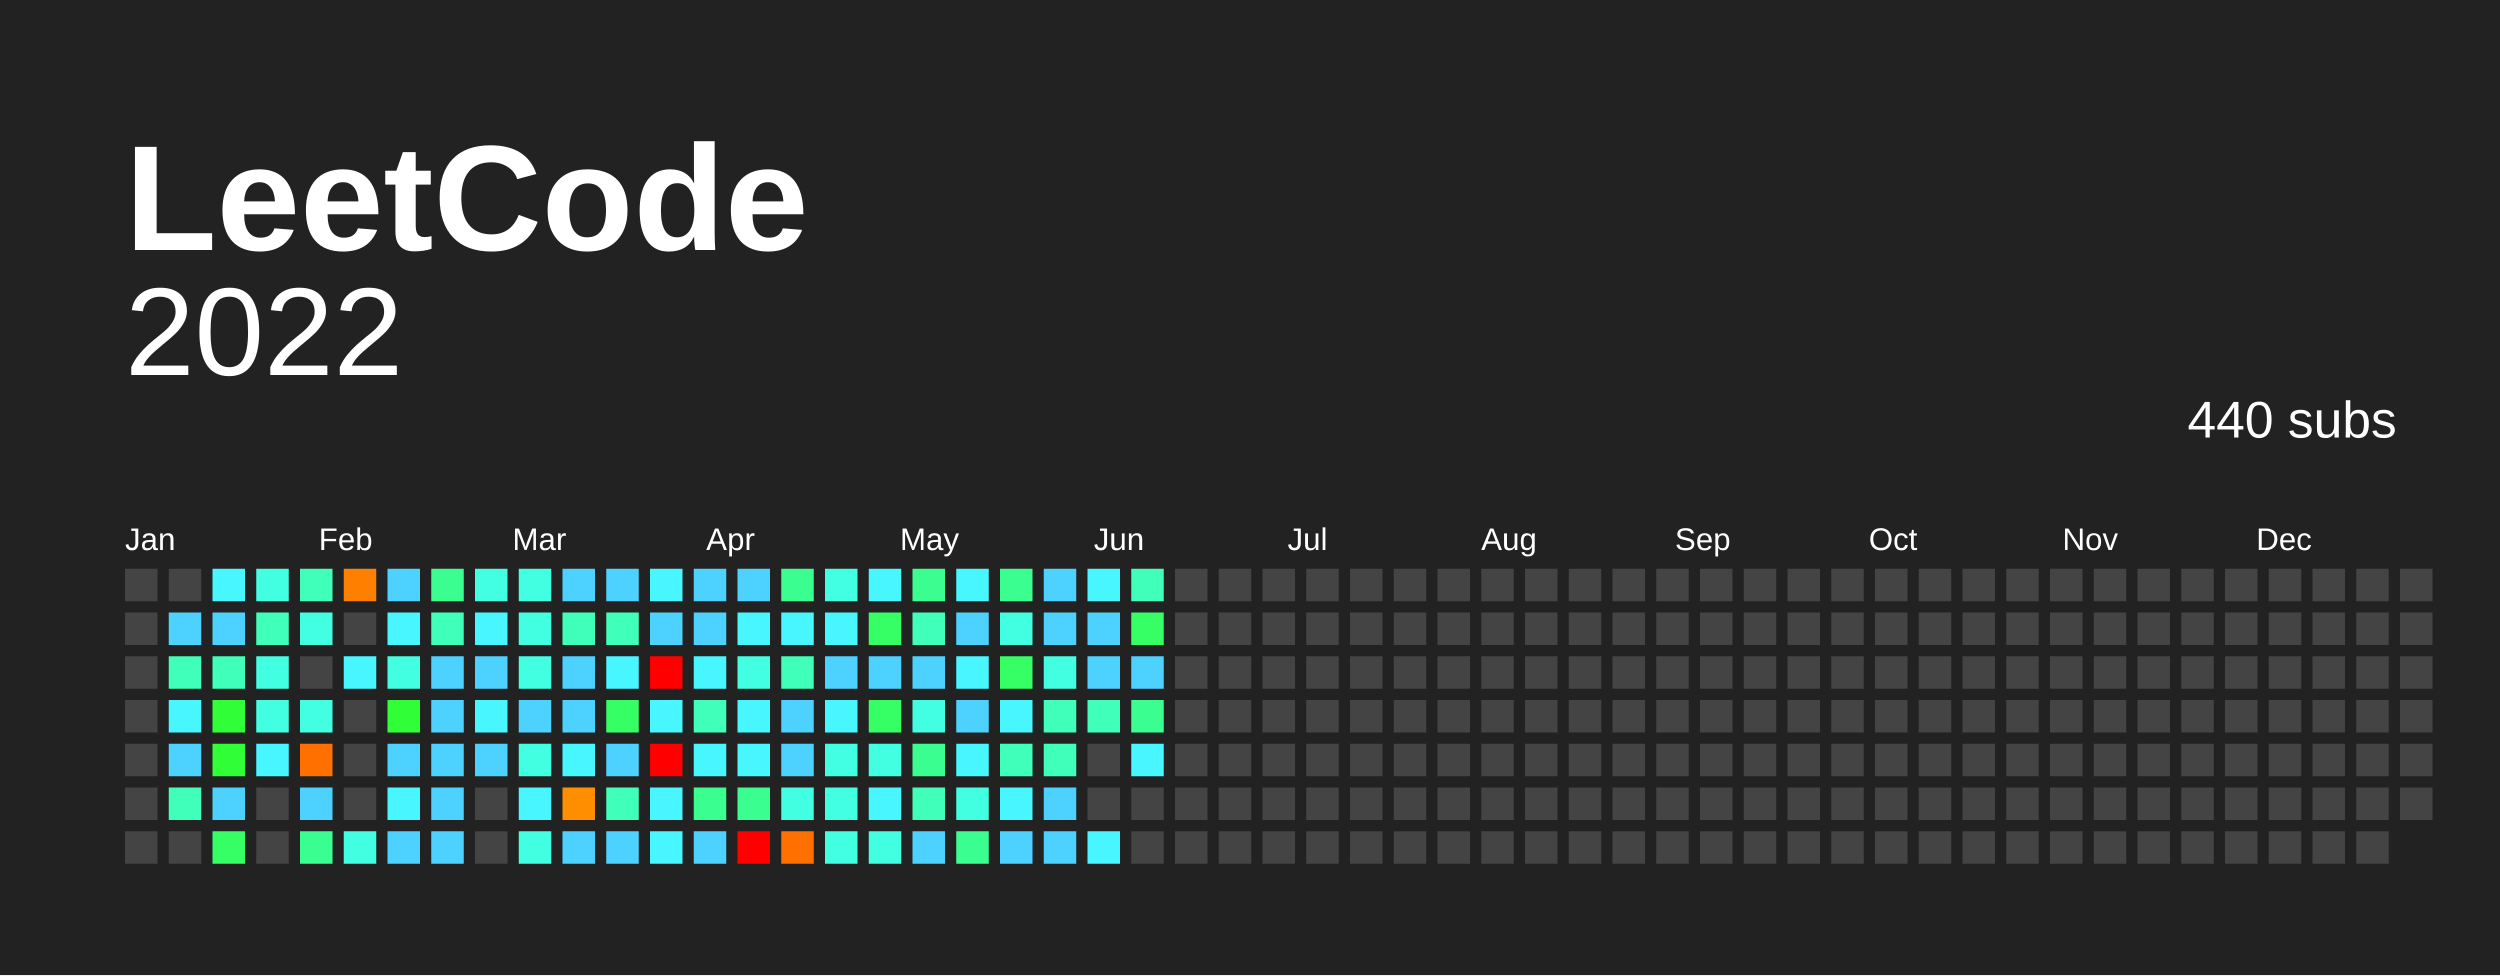
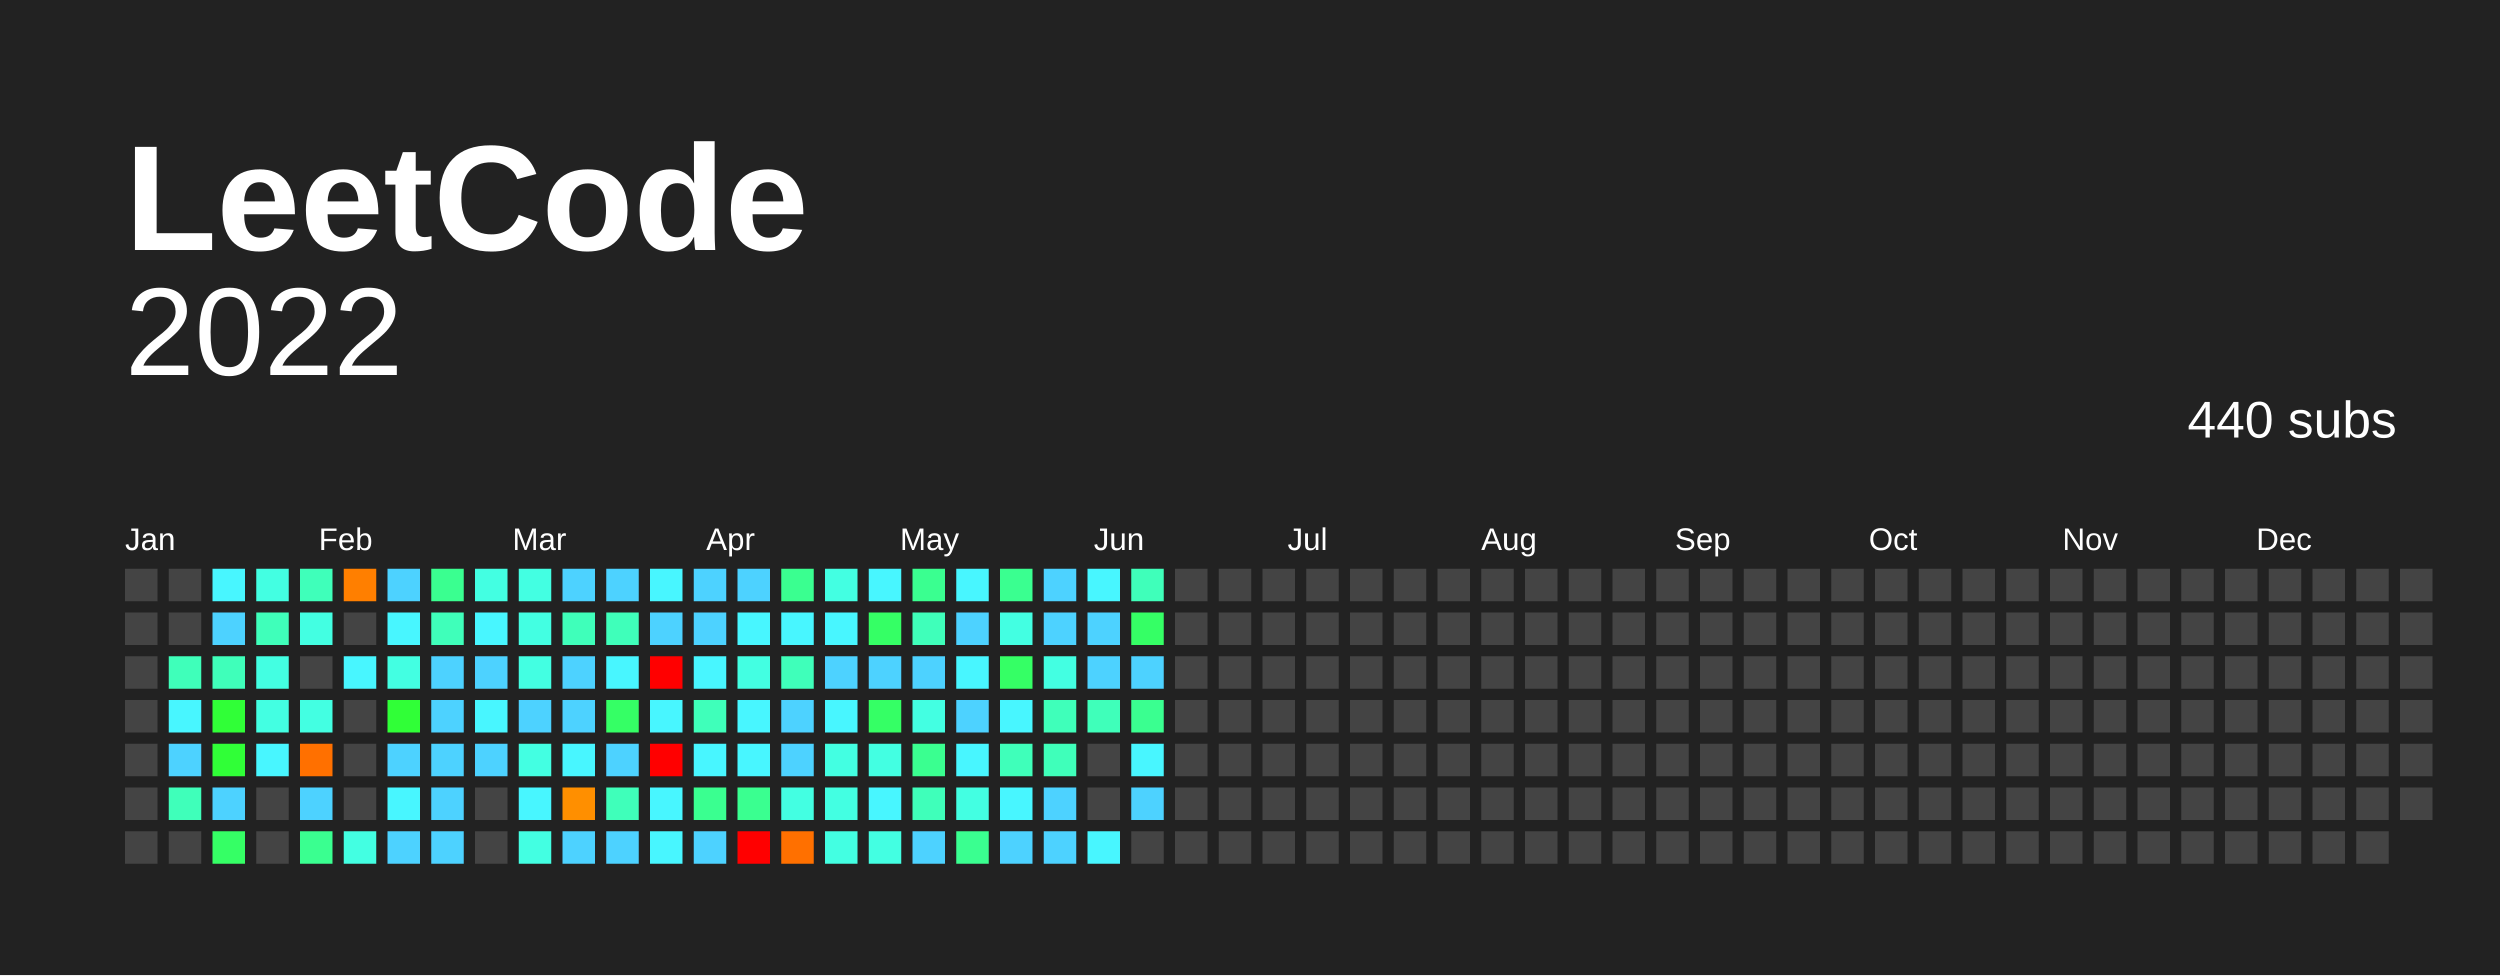
<svg xmlns="http://www.w3.org/2000/svg" baseProfile="full" height="78mm" version="1.1" viewBox="0,0,200,78" width="200mm">
  <defs />
  <rect fill="#222222" height="78" width="200" x="0" y="0" />
  <text fill="#FFFFFF" style="font-size:12px; font-family:Arial; font-weight:bold;" x="10" y="20"> LeetCode</text>
  <text alignment-baseline="hanging" fill="#FFFFFF" style="font-size:10.0px; font-family:Arial;" x="10" y="30">2022</text>
  <text alignment-baseline="hanging" fill="#FFFFFF" style="font-size:4.125px; font-family:Arial;" x="175" y="35">440 subs</text>
  <text fill="#FFFFFF" style="font-size:2.5px; font-family:Arial" x="10.0" y="44">Jan</text>
  <text fill="#FFFFFF" style="font-size:2.5px; font-family:Arial" x="25.5" y="44">Feb</text>
  <text fill="#FFFFFF" style="font-size:2.5px; font-family:Arial" x="41.0" y="44">Mar</text>
  <text fill="#FFFFFF" style="font-size:2.5px; font-family:Arial" x="56.5" y="44">Apr</text>
  <text fill="#FFFFFF" style="font-size:2.5px; font-family:Arial" x="72.0" y="44">May</text>
  <text fill="#FFFFFF" style="font-size:2.5px; font-family:Arial" x="87.5" y="44">Jun</text>
  <text fill="#FFFFFF" style="font-size:2.5px; font-family:Arial" x="103.0" y="44">Jul</text>
  <text fill="#FFFFFF" style="font-size:2.5px; font-family:Arial" x="118.5" y="44">Aug</text>
  <text fill="#FFFFFF" style="font-size:2.5px; font-family:Arial" x="134.0" y="44">Sep</text>
  <text fill="#FFFFFF" style="font-size:2.5px; font-family:Arial" x="149.5" y="44">Oct</text>
  <text fill="#FFFFFF" style="font-size:2.5px; font-family:Arial" x="165.0" y="44">Nov</text>
  <text fill="#FFFFFF" style="font-size:2.5px; font-family:Arial" x="180.5" y="44">Dec</text>
  <rect fill="#444444" height="2.6" width="2.6" x="10.0" y="45.5" />
  <rect fill="#444444" height="2.6" width="2.6" x="10.0" y="49.0" />
  <rect fill="#444444" height="2.6" width="2.6" x="10.0" y="52.5" />
  <rect fill="#444444" height="2.6" width="2.6" x="10.0" y="56.0" />
  <rect fill="#444444" height="2.6" width="2.6" x="10.0" y="59.5" />
  <rect fill="#444444" height="2.6" width="2.6" x="10.0" y="63.0" />
  <rect fill="#444444" height="2.6" width="2.6" x="10.0" y="66.5" />
  <rect fill="#444444" height="2.6" width="2.6" x="13.5" y="45.5" />
-   <rect fill="#4dd2ff" height="2.6" width="2.6" x="13.5" y="49.0" />
+   <rect fill="#444444" height="2.6" width="2.6" x="13.5" y="49.0" />
  <rect fill="#3fffba" height="2.6" width="2.6" x="13.5" y="52.5" />
  <rect fill="#48f6ff" height="2.6" width="2.6" x="13.5" y="56.0" />
  <rect fill="#4dd2ff" height="2.6" width="2.6" x="13.5" y="59.5" />
  <rect fill="#3fffba" height="2.6" width="2.6" x="13.5" y="63.0" />
  <rect fill="#444444" height="2.6" width="2.6" x="13.5" y="66.5" />
  <rect fill="#48f6ff" height="2.6" width="2.6" x="17.0" y="45.5" />
  <rect fill="#4dd2ff" height="2.6" width="2.6" x="17.0" y="49.0" />
  <rect fill="#3fffba" height="2.6" width="2.6" x="17.0" y="52.5" />
  <rect fill="#30ff37" height="2.6" width="2.6" x="17.0" y="56.0" />
  <rect fill="#30ff37" height="2.6" width="2.6" x="17.0" y="59.5" />
  <rect fill="#4dd2ff" height="2.6" width="2.6" x="17.0" y="63.0" />
  <rect fill="#35ff65" height="2.6" width="2.6" x="17.0" y="66.5" />
  <rect fill="#43ffe2" height="2.6" width="2.6" x="20.5" y="45.5" />
  <rect fill="#3fffba" height="2.6" width="2.6" x="20.5" y="49.0" />
  <rect fill="#43ffe2" height="2.6" width="2.6" x="20.5" y="52.5" />
  <rect fill="#43ffe2" height="2.6" width="2.6" x="20.5" y="56.0" />
  <rect fill="#48f6ff" height="2.6" width="2.6" x="20.5" y="59.5" />
  <rect fill="#444444" height="2.6" width="2.6" x="20.5" y="63.0" />
  <rect fill="#444444" height="2.6" width="2.6" x="20.5" y="66.5" />
  <rect fill="#3fffba" height="2.6" width="2.6" x="24.0" y="45.5" />
  <rect fill="#43ffe2" height="2.6" width="2.6" x="24.0" y="49.0" />
  <rect fill="#444444" height="2.6" width="2.6" x="24.0" y="52.5" />
  <rect fill="#43ffe2" height="2.6" width="2.6" x="24.0" y="56.0" />
  <rect fill="#ff7000" height="2.6" width="2.6" x="24.0" y="59.5" />
  <rect fill="#4dd2ff" height="2.6" width="2.6" x="24.0" y="63.0" />
  <rect fill="#3aff90" height="2.6" width="2.6" x="24.0" y="66.5" />
  <rect fill="#ff7f00" height="2.6" width="2.6" x="27.5" y="45.5" />
  <rect fill="#444444" height="2.6" width="2.6" x="27.5" y="49.0" />
  <rect fill="#48f6ff" height="2.6" width="2.6" x="27.5" y="52.5" />
  <rect fill="#444444" height="2.6" width="2.6" x="27.5" y="56.0" />
  <rect fill="#444444" height="2.6" width="2.6" x="27.5" y="59.5" />
  <rect fill="#444444" height="2.6" width="2.6" x="27.5" y="63.0" />
  <rect fill="#43ffe2" height="2.6" width="2.6" x="27.5" y="66.5" />
  <rect fill="#4dd2ff" height="2.6" width="2.6" x="31.0" y="45.5" />
  <rect fill="#48f6ff" height="2.6" width="2.6" x="31.0" y="49.0" />
  <rect fill="#43ffe2" height="2.6" width="2.6" x="31.0" y="52.5" />
  <rect fill="#30ff37" height="2.6" width="2.6" x="31.0" y="56.0" />
  <rect fill="#4dd2ff" height="2.6" width="2.6" x="31.0" y="59.5" />
  <rect fill="#48f6ff" height="2.6" width="2.6" x="31.0" y="63.0" />
  <rect fill="#4dd2ff" height="2.6" width="2.6" x="31.0" y="66.5" />
  <rect fill="#3aff90" height="2.6" width="2.6" x="34.5" y="45.5" />
  <rect fill="#3fffba" height="2.6" width="2.6" x="34.5" y="49.0" />
  <rect fill="#4dd2ff" height="2.6" width="2.6" x="34.5" y="52.5" />
  <rect fill="#4dd2ff" height="2.6" width="2.6" x="34.5" y="56.0" />
  <rect fill="#4dd2ff" height="2.6" width="2.6" x="34.5" y="59.5" />
  <rect fill="#4dd2ff" height="2.6" width="2.6" x="34.5" y="63.0" />
  <rect fill="#4dd2ff" height="2.6" width="2.6" x="34.5" y="66.5" />
  <rect fill="#43ffe2" height="2.6" width="2.6" x="38.0" y="45.5" />
  <rect fill="#48f6ff" height="2.6" width="2.6" x="38.0" y="49.0" />
  <rect fill="#4dd2ff" height="2.6" width="2.6" x="38.0" y="52.5" />
  <rect fill="#48f6ff" height="2.6" width="2.6" x="38.0" y="56.0" />
  <rect fill="#4dd2ff" height="2.6" width="2.6" x="38.0" y="59.5" />
  <rect fill="#444444" height="2.6" width="2.6" x="38.0" y="63.0" />
  <rect fill="#444444" height="2.6" width="2.6" x="38.0" y="66.5" />
  <rect fill="#43ffe2" height="2.6" width="2.6" x="41.5" y="45.5" />
  <rect fill="#43ffe2" height="2.6" width="2.6" x="41.5" y="49.0" />
  <rect fill="#43ffe2" height="2.6" width="2.6" x="41.5" y="52.5" />
  <rect fill="#4dd2ff" height="2.6" width="2.6" x="41.5" y="56.0" />
  <rect fill="#43ffe2" height="2.6" width="2.6" x="41.5" y="59.5" />
  <rect fill="#48f6ff" height="2.6" width="2.6" x="41.5" y="63.0" />
  <rect fill="#43ffe2" height="2.6" width="2.6" x="41.5" y="66.5" />
  <rect fill="#4dd2ff" height="2.6" width="2.6" x="45.0" y="45.5" />
  <rect fill="#3fffba" height="2.6" width="2.6" x="45.0" y="49.0" />
  <rect fill="#4dd2ff" height="2.6" width="2.6" x="45.0" y="52.5" />
  <rect fill="#4dd2ff" height="2.6" width="2.6" x="45.0" y="56.0" />
  <rect fill="#48f6ff" height="2.6" width="2.6" x="45.0" y="59.5" />
  <rect fill="#ff8f00" height="2.6" width="2.6" x="45.0" y="63.0" />
  <rect fill="#4dd2ff" height="2.6" width="2.6" x="45.0" y="66.5" />
  <rect fill="#4dd2ff" height="2.6" width="2.6" x="48.5" y="45.5" />
  <rect fill="#3fffba" height="2.6" width="2.6" x="48.5" y="49.0" />
  <rect fill="#48f6ff" height="2.6" width="2.6" x="48.5" y="52.5" />
  <rect fill="#35ff65" height="2.6" width="2.6" x="48.5" y="56.0" />
  <rect fill="#4dd2ff" height="2.6" width="2.6" x="48.5" y="59.5" />
  <rect fill="#3fffba" height="2.6" width="2.6" x="48.5" y="63.0" />
  <rect fill="#4dd2ff" height="2.6" width="2.6" x="48.5" y="66.5" />
  <rect fill="#48f6ff" height="2.6" width="2.6" x="52.0" y="45.5" />
  <rect fill="#4dd2ff" height="2.6" width="2.6" x="52.0" y="49.0" />
  <rect fill="red" height="2.6" width="2.6" x="52.0" y="52.5" />
  <rect fill="#48f6ff" height="2.6" width="2.6" x="52.0" y="56.0" />
  <rect fill="red" height="2.6" width="2.6" x="52.0" y="59.5" />
  <rect fill="#48f6ff" height="2.6" width="2.6" x="52.0" y="63.0" />
  <rect fill="#48f6ff" height="2.6" width="2.6" x="52.0" y="66.5" />
  <rect fill="#4dd2ff" height="2.6" width="2.6" x="55.5" y="45.5" />
  <rect fill="#4dd2ff" height="2.6" width="2.6" x="55.5" y="49.0" />
  <rect fill="#48f6ff" height="2.6" width="2.6" x="55.5" y="52.5" />
  <rect fill="#3fffba" height="2.6" width="2.6" x="55.5" y="56.0" />
  <rect fill="#48f6ff" height="2.6" width="2.6" x="55.5" y="59.5" />
  <rect fill="#3aff90" height="2.6" width="2.6" x="55.5" y="63.0" />
  <rect fill="#4dd2ff" height="2.6" width="2.6" x="55.5" y="66.5" />
  <rect fill="#4dd2ff" height="2.6" width="2.6" x="59.0" y="45.5" />
  <rect fill="#48f6ff" height="2.6" width="2.6" x="59.0" y="49.0" />
  <rect fill="#43ffe2" height="2.6" width="2.6" x="59.0" y="52.5" />
  <rect fill="#48f6ff" height="2.6" width="2.6" x="59.0" y="56.0" />
  <rect fill="#48f6ff" height="2.6" width="2.6" x="59.0" y="59.5" />
  <rect fill="#3aff90" height="2.6" width="2.6" x="59.0" y="63.0" />
  <rect fill="red" height="2.6" width="2.6" x="59.0" y="66.5" />
  <rect fill="#3aff90" height="2.6" width="2.6" x="62.5" y="45.5" />
  <rect fill="#48f6ff" height="2.6" width="2.6" x="62.5" y="49.0" />
  <rect fill="#3fffba" height="2.6" width="2.6" x="62.5" y="52.5" />
  <rect fill="#4dd2ff" height="2.6" width="2.6" x="62.5" y="56.0" />
  <rect fill="#4dd2ff" height="2.6" width="2.6" x="62.5" y="59.5" />
  <rect fill="#43ffe2" height="2.6" width="2.6" x="62.5" y="63.0" />
  <rect fill="#ff7000" height="2.6" width="2.6" x="62.5" y="66.5" />
  <rect fill="#43ffe2" height="2.6" width="2.6" x="66.0" y="45.5" />
  <rect fill="#48f6ff" height="2.6" width="2.6" x="66.0" y="49.0" />
  <rect fill="#4dd2ff" height="2.6" width="2.6" x="66.0" y="52.5" />
  <rect fill="#48f6ff" height="2.6" width="2.6" x="66.0" y="56.0" />
  <rect fill="#43ffe2" height="2.6" width="2.6" x="66.0" y="59.5" />
  <rect fill="#43ffe2" height="2.6" width="2.6" x="66.0" y="63.0" />
  <rect fill="#43ffe2" height="2.6" width="2.6" x="66.0" y="66.5" />
  <rect fill="#48f6ff" height="2.6" width="2.6" x="69.5" y="45.5" />
  <rect fill="#35ff65" height="2.6" width="2.6" x="69.5" y="49.0" />
  <rect fill="#4dd2ff" height="2.6" width="2.6" x="69.5" y="52.5" />
  <rect fill="#35ff65" height="2.6" width="2.6" x="69.5" y="56.0" />
  <rect fill="#43ffe2" height="2.6" width="2.6" x="69.5" y="59.5" />
  <rect fill="#48f6ff" height="2.6" width="2.6" x="69.5" y="63.0" />
  <rect fill="#43ffe2" height="2.6" width="2.6" x="69.5" y="66.5" />
  <rect fill="#3aff90" height="2.6" width="2.6" x="73.0" y="45.5" />
  <rect fill="#3fffba" height="2.6" width="2.6" x="73.0" y="49.0" />
  <rect fill="#4dd2ff" height="2.6" width="2.6" x="73.0" y="52.5" />
  <rect fill="#43ffe2" height="2.6" width="2.6" x="73.0" y="56.0" />
  <rect fill="#3aff90" height="2.6" width="2.6" x="73.0" y="59.5" />
  <rect fill="#3fffba" height="2.6" width="2.6" x="73.0" y="63.0" />
  <rect fill="#4dd2ff" height="2.6" width="2.6" x="73.0" y="66.5" />
  <rect fill="#48f6ff" height="2.6" width="2.6" x="76.5" y="45.5" />
  <rect fill="#4dd2ff" height="2.6" width="2.6" x="76.5" y="49.0" />
  <rect fill="#48f6ff" height="2.6" width="2.6" x="76.5" y="52.5" />
  <rect fill="#4dd2ff" height="2.6" width="2.6" x="76.5" y="56.0" />
  <rect fill="#48f6ff" height="2.6" width="2.6" x="76.5" y="59.5" />
  <rect fill="#43ffe2" height="2.6" width="2.6" x="76.5" y="63.0" />
  <rect fill="#3aff90" height="2.6" width="2.6" x="76.5" y="66.5" />
  <rect fill="#3aff90" height="2.6" width="2.6" x="80.0" y="45.5" />
  <rect fill="#43ffe2" height="2.6" width="2.6" x="80.0" y="49.0" />
  <rect fill="#35ff65" height="2.6" width="2.6" x="80.0" y="52.5" />
  <rect fill="#48f6ff" height="2.6" width="2.6" x="80.0" y="56.0" />
  <rect fill="#3fffba" height="2.6" width="2.6" x="80.0" y="59.5" />
  <rect fill="#48f6ff" height="2.6" width="2.6" x="80.0" y="63.0" />
  <rect fill="#4dd2ff" height="2.6" width="2.6" x="80.0" y="66.5" />
  <rect fill="#4dd2ff" height="2.6" width="2.6" x="83.5" y="45.5" />
  <rect fill="#4dd2ff" height="2.6" width="2.6" x="83.5" y="49.0" />
  <rect fill="#43ffe2" height="2.6" width="2.6" x="83.5" y="52.5" />
  <rect fill="#3fffba" height="2.6" width="2.6" x="83.5" y="56.0" />
  <rect fill="#3fffba" height="2.6" width="2.6" x="83.5" y="59.5" />
  <rect fill="#4dd2ff" height="2.6" width="2.6" x="83.5" y="63.0" />
  <rect fill="#4dd2ff" height="2.6" width="2.6" x="83.5" y="66.5" />
  <rect fill="#48f6ff" height="2.6" width="2.6" x="87.0" y="45.5" />
  <rect fill="#4dd2ff" height="2.6" width="2.6" x="87.0" y="49.0" />
  <rect fill="#4dd2ff" height="2.6" width="2.6" x="87.0" y="52.5" />
  <rect fill="#3fffba" height="2.6" width="2.6" x="87.0" y="56.0" />
  <rect fill="#444444" height="2.6" width="2.6" x="87.0" y="59.5" />
  <rect fill="#444444" height="2.6" width="2.6" x="87.0" y="63.0" />
  <rect fill="#48f6ff" height="2.6" width="2.6" x="87.0" y="66.5" />
  <rect fill="#3fffba" height="2.6" width="2.6" x="90.5" y="45.5" />
  <rect fill="#35ff65" height="2.6" width="2.6" x="90.5" y="49.0" />
  <rect fill="#4dd2ff" height="2.6" width="2.6" x="90.5" y="52.5" />
  <rect fill="#3aff90" height="2.6" width="2.6" x="90.5" y="56.0" />
  <rect fill="#48f6ff" height="2.6" width="2.6" x="90.5" y="59.5" />
-   <rect fill="#444444" height="2.6" width="2.6" x="90.5" y="63.0" />
+   <rect fill="#4dd2ff" height="2.6" width="2.6" x="90.5" y="63.0" />
  <rect fill="#444444" height="2.6" width="2.6" x="90.5" y="66.5" />
  <rect fill="#444444" height="2.6" width="2.6" x="94.0" y="45.5" />
  <rect fill="#444444" height="2.6" width="2.6" x="94.0" y="49.0" />
  <rect fill="#444444" height="2.6" width="2.6" x="94.0" y="52.5" />
  <rect fill="#444444" height="2.6" width="2.6" x="94.0" y="56.0" />
  <rect fill="#444444" height="2.6" width="2.6" x="94.0" y="59.5" />
  <rect fill="#444444" height="2.6" width="2.6" x="94.0" y="63.0" />
  <rect fill="#444444" height="2.6" width="2.6" x="94.0" y="66.5" />
  <rect fill="#444444" height="2.6" width="2.6" x="97.5" y="45.5" />
  <rect fill="#444444" height="2.6" width="2.6" x="97.5" y="49.0" />
  <rect fill="#444444" height="2.6" width="2.6" x="97.5" y="52.5" />
  <rect fill="#444444" height="2.6" width="2.6" x="97.5" y="56.0" />
  <rect fill="#444444" height="2.6" width="2.6" x="97.5" y="59.5" />
  <rect fill="#444444" height="2.6" width="2.6" x="97.5" y="63.0" />
  <rect fill="#444444" height="2.6" width="2.6" x="97.5" y="66.5" />
  <rect fill="#444444" height="2.6" width="2.6" x="101.0" y="45.5" />
  <rect fill="#444444" height="2.6" width="2.6" x="101.0" y="49.0" />
  <rect fill="#444444" height="2.6" width="2.6" x="101.0" y="52.5" />
  <rect fill="#444444" height="2.6" width="2.6" x="101.0" y="56.0" />
  <rect fill="#444444" height="2.6" width="2.6" x="101.0" y="59.5" />
  <rect fill="#444444" height="2.6" width="2.6" x="101.0" y="63.0" />
  <rect fill="#444444" height="2.6" width="2.6" x="101.0" y="66.5" />
  <rect fill="#444444" height="2.6" width="2.6" x="104.5" y="45.5" />
  <rect fill="#444444" height="2.6" width="2.6" x="104.5" y="49.0" />
  <rect fill="#444444" height="2.6" width="2.6" x="104.5" y="52.5" />
  <rect fill="#444444" height="2.6" width="2.6" x="104.5" y="56.0" />
  <rect fill="#444444" height="2.6" width="2.6" x="104.5" y="59.5" />
  <rect fill="#444444" height="2.6" width="2.6" x="104.5" y="63.0" />
  <rect fill="#444444" height="2.6" width="2.6" x="104.5" y="66.5" />
  <rect fill="#444444" height="2.6" width="2.6" x="108.0" y="45.5" />
  <rect fill="#444444" height="2.6" width="2.6" x="108.0" y="49.0" />
  <rect fill="#444444" height="2.6" width="2.6" x="108.0" y="52.5" />
  <rect fill="#444444" height="2.6" width="2.6" x="108.0" y="56.0" />
  <rect fill="#444444" height="2.6" width="2.6" x="108.0" y="59.5" />
  <rect fill="#444444" height="2.6" width="2.6" x="108.0" y="63.0" />
  <rect fill="#444444" height="2.6" width="2.6" x="108.0" y="66.5" />
  <rect fill="#444444" height="2.6" width="2.6" x="111.5" y="45.5" />
  <rect fill="#444444" height="2.6" width="2.6" x="111.5" y="49.0" />
  <rect fill="#444444" height="2.6" width="2.6" x="111.5" y="52.5" />
  <rect fill="#444444" height="2.6" width="2.6" x="111.5" y="56.0" />
  <rect fill="#444444" height="2.6" width="2.6" x="111.5" y="59.5" />
  <rect fill="#444444" height="2.6" width="2.6" x="111.5" y="63.0" />
  <rect fill="#444444" height="2.6" width="2.6" x="111.5" y="66.5" />
  <rect fill="#444444" height="2.6" width="2.6" x="115.0" y="45.5" />
  <rect fill="#444444" height="2.6" width="2.6" x="115.0" y="49.0" />
  <rect fill="#444444" height="2.6" width="2.6" x="115.0" y="52.5" />
  <rect fill="#444444" height="2.6" width="2.6" x="115.0" y="56.0" />
  <rect fill="#444444" height="2.6" width="2.6" x="115.0" y="59.5" />
  <rect fill="#444444" height="2.6" width="2.6" x="115.0" y="63.0" />
  <rect fill="#444444" height="2.6" width="2.6" x="115.0" y="66.5" />
  <rect fill="#444444" height="2.6" width="2.6" x="118.5" y="45.5" />
  <rect fill="#444444" height="2.6" width="2.6" x="118.5" y="49.0" />
  <rect fill="#444444" height="2.6" width="2.6" x="118.5" y="52.5" />
  <rect fill="#444444" height="2.6" width="2.6" x="118.5" y="56.0" />
  <rect fill="#444444" height="2.6" width="2.6" x="118.5" y="59.5" />
  <rect fill="#444444" height="2.6" width="2.6" x="118.5" y="63.0" />
  <rect fill="#444444" height="2.6" width="2.6" x="118.5" y="66.5" />
  <rect fill="#444444" height="2.6" width="2.6" x="122.0" y="45.5" />
  <rect fill="#444444" height="2.6" width="2.6" x="122.0" y="49.0" />
  <rect fill="#444444" height="2.6" width="2.6" x="122.0" y="52.5" />
  <rect fill="#444444" height="2.6" width="2.6" x="122.0" y="56.0" />
  <rect fill="#444444" height="2.6" width="2.6" x="122.0" y="59.5" />
  <rect fill="#444444" height="2.6" width="2.6" x="122.0" y="63.0" />
  <rect fill="#444444" height="2.6" width="2.6" x="122.0" y="66.5" />
  <rect fill="#444444" height="2.6" width="2.6" x="125.5" y="45.5" />
  <rect fill="#444444" height="2.6" width="2.6" x="125.5" y="49.0" />
  <rect fill="#444444" height="2.6" width="2.6" x="125.5" y="52.5" />
  <rect fill="#444444" height="2.6" width="2.6" x="125.5" y="56.0" />
  <rect fill="#444444" height="2.6" width="2.6" x="125.5" y="59.5" />
  <rect fill="#444444" height="2.6" width="2.6" x="125.5" y="63.0" />
  <rect fill="#444444" height="2.6" width="2.6" x="125.5" y="66.5" />
  <rect fill="#444444" height="2.6" width="2.6" x="129.0" y="45.5" />
  <rect fill="#444444" height="2.6" width="2.6" x="129.0" y="49.0" />
  <rect fill="#444444" height="2.6" width="2.6" x="129.0" y="52.5" />
  <rect fill="#444444" height="2.6" width="2.6" x="129.0" y="56.0" />
  <rect fill="#444444" height="2.6" width="2.6" x="129.0" y="59.5" />
  <rect fill="#444444" height="2.6" width="2.6" x="129.0" y="63.0" />
  <rect fill="#444444" height="2.6" width="2.6" x="129.0" y="66.5" />
  <rect fill="#444444" height="2.6" width="2.6" x="132.5" y="45.5" />
  <rect fill="#444444" height="2.6" width="2.6" x="132.5" y="49.0" />
  <rect fill="#444444" height="2.6" width="2.6" x="132.5" y="52.5" />
  <rect fill="#444444" height="2.6" width="2.6" x="132.5" y="56.0" />
  <rect fill="#444444" height="2.6" width="2.6" x="132.5" y="59.5" />
  <rect fill="#444444" height="2.6" width="2.6" x="132.5" y="63.0" />
  <rect fill="#444444" height="2.6" width="2.6" x="132.5" y="66.5" />
  <rect fill="#444444" height="2.6" width="2.6" x="136.0" y="45.5" />
  <rect fill="#444444" height="2.6" width="2.6" x="136.0" y="49.0" />
  <rect fill="#444444" height="2.6" width="2.6" x="136.0" y="52.5" />
  <rect fill="#444444" height="2.6" width="2.6" x="136.0" y="56.0" />
  <rect fill="#444444" height="2.6" width="2.6" x="136.0" y="59.5" />
  <rect fill="#444444" height="2.6" width="2.6" x="136.0" y="63.0" />
  <rect fill="#444444" height="2.6" width="2.6" x="136.0" y="66.5" />
  <rect fill="#444444" height="2.6" width="2.6" x="139.5" y="45.5" />
  <rect fill="#444444" height="2.6" width="2.6" x="139.5" y="49.0" />
  <rect fill="#444444" height="2.6" width="2.6" x="139.5" y="52.5" />
  <rect fill="#444444" height="2.6" width="2.6" x="139.5" y="56.0" />
  <rect fill="#444444" height="2.6" width="2.6" x="139.5" y="59.5" />
  <rect fill="#444444" height="2.6" width="2.6" x="139.5" y="63.0" />
  <rect fill="#444444" height="2.6" width="2.6" x="139.5" y="66.5" />
  <rect fill="#444444" height="2.6" width="2.6" x="143.0" y="45.5" />
  <rect fill="#444444" height="2.6" width="2.6" x="143.0" y="49.0" />
  <rect fill="#444444" height="2.6" width="2.6" x="143.0" y="52.5" />
  <rect fill="#444444" height="2.6" width="2.6" x="143.0" y="56.0" />
  <rect fill="#444444" height="2.6" width="2.6" x="143.0" y="59.5" />
  <rect fill="#444444" height="2.6" width="2.6" x="143.0" y="63.0" />
  <rect fill="#444444" height="2.6" width="2.6" x="143.0" y="66.5" />
  <rect fill="#444444" height="2.6" width="2.6" x="146.5" y="45.5" />
  <rect fill="#444444" height="2.6" width="2.6" x="146.5" y="49.0" />
  <rect fill="#444444" height="2.6" width="2.6" x="146.5" y="52.5" />
  <rect fill="#444444" height="2.6" width="2.6" x="146.5" y="56.0" />
  <rect fill="#444444" height="2.6" width="2.6" x="146.5" y="59.5" />
  <rect fill="#444444" height="2.6" width="2.6" x="146.5" y="63.0" />
  <rect fill="#444444" height="2.6" width="2.6" x="146.5" y="66.5" />
  <rect fill="#444444" height="2.6" width="2.6" x="150.0" y="45.5" />
  <rect fill="#444444" height="2.6" width="2.6" x="150.0" y="49.0" />
  <rect fill="#444444" height="2.6" width="2.6" x="150.0" y="52.5" />
  <rect fill="#444444" height="2.6" width="2.6" x="150.0" y="56.0" />
  <rect fill="#444444" height="2.6" width="2.6" x="150.0" y="59.5" />
  <rect fill="#444444" height="2.6" width="2.6" x="150.0" y="63.0" />
  <rect fill="#444444" height="2.6" width="2.6" x="150.0" y="66.5" />
  <rect fill="#444444" height="2.6" width="2.6" x="153.5" y="45.5" />
  <rect fill="#444444" height="2.6" width="2.6" x="153.5" y="49.0" />
  <rect fill="#444444" height="2.6" width="2.6" x="153.5" y="52.5" />
  <rect fill="#444444" height="2.6" width="2.6" x="153.5" y="56.0" />
  <rect fill="#444444" height="2.6" width="2.6" x="153.5" y="59.5" />
  <rect fill="#444444" height="2.6" width="2.6" x="153.5" y="63.0" />
  <rect fill="#444444" height="2.6" width="2.6" x="153.5" y="66.5" />
  <rect fill="#444444" height="2.6" width="2.6" x="157.0" y="45.5" />
  <rect fill="#444444" height="2.6" width="2.6" x="157.0" y="49.0" />
  <rect fill="#444444" height="2.6" width="2.6" x="157.0" y="52.5" />
  <rect fill="#444444" height="2.6" width="2.6" x="157.0" y="56.0" />
  <rect fill="#444444" height="2.6" width="2.6" x="157.0" y="59.5" />
  <rect fill="#444444" height="2.6" width="2.6" x="157.0" y="63.0" />
  <rect fill="#444444" height="2.6" width="2.6" x="157.0" y="66.5" />
  <rect fill="#444444" height="2.6" width="2.6" x="160.5" y="45.5" />
  <rect fill="#444444" height="2.6" width="2.6" x="160.5" y="49.0" />
  <rect fill="#444444" height="2.6" width="2.6" x="160.5" y="52.5" />
  <rect fill="#444444" height="2.6" width="2.6" x="160.5" y="56.0" />
  <rect fill="#444444" height="2.6" width="2.6" x="160.5" y="59.5" />
  <rect fill="#444444" height="2.6" width="2.6" x="160.5" y="63.0" />
  <rect fill="#444444" height="2.6" width="2.6" x="160.5" y="66.5" />
  <rect fill="#444444" height="2.6" width="2.6" x="164.0" y="45.5" />
  <rect fill="#444444" height="2.6" width="2.6" x="164.0" y="49.0" />
  <rect fill="#444444" height="2.6" width="2.6" x="164.0" y="52.5" />
  <rect fill="#444444" height="2.6" width="2.6" x="164.0" y="56.0" />
  <rect fill="#444444" height="2.6" width="2.6" x="164.0" y="59.5" />
  <rect fill="#444444" height="2.6" width="2.6" x="164.0" y="63.0" />
  <rect fill="#444444" height="2.6" width="2.6" x="164.0" y="66.5" />
  <rect fill="#444444" height="2.6" width="2.6" x="167.5" y="45.5" />
  <rect fill="#444444" height="2.6" width="2.6" x="167.5" y="49.0" />
  <rect fill="#444444" height="2.6" width="2.6" x="167.5" y="52.5" />
  <rect fill="#444444" height="2.6" width="2.6" x="167.5" y="56.0" />
  <rect fill="#444444" height="2.6" width="2.6" x="167.5" y="59.5" />
  <rect fill="#444444" height="2.6" width="2.6" x="167.5" y="63.0" />
  <rect fill="#444444" height="2.6" width="2.6" x="167.5" y="66.5" />
  <rect fill="#444444" height="2.6" width="2.6" x="171.0" y="45.5" />
  <rect fill="#444444" height="2.6" width="2.6" x="171.0" y="49.0" />
  <rect fill="#444444" height="2.6" width="2.6" x="171.0" y="52.5" />
  <rect fill="#444444" height="2.6" width="2.6" x="171.0" y="56.0" />
  <rect fill="#444444" height="2.6" width="2.6" x="171.0" y="59.5" />
  <rect fill="#444444" height="2.6" width="2.6" x="171.0" y="63.0" />
  <rect fill="#444444" height="2.6" width="2.6" x="171.0" y="66.5" />
  <rect fill="#444444" height="2.6" width="2.6" x="174.5" y="45.5" />
  <rect fill="#444444" height="2.6" width="2.6" x="174.5" y="49.0" />
  <rect fill="#444444" height="2.6" width="2.6" x="174.5" y="52.5" />
  <rect fill="#444444" height="2.6" width="2.6" x="174.5" y="56.0" />
  <rect fill="#444444" height="2.6" width="2.6" x="174.5" y="59.5" />
  <rect fill="#444444" height="2.6" width="2.6" x="174.5" y="63.0" />
  <rect fill="#444444" height="2.6" width="2.6" x="174.5" y="66.5" />
  <rect fill="#444444" height="2.6" width="2.6" x="178.0" y="45.5" />
  <rect fill="#444444" height="2.6" width="2.6" x="178.0" y="49.0" />
  <rect fill="#444444" height="2.6" width="2.6" x="178.0" y="52.5" />
  <rect fill="#444444" height="2.6" width="2.6" x="178.0" y="56.0" />
  <rect fill="#444444" height="2.6" width="2.6" x="178.0" y="59.5" />
  <rect fill="#444444" height="2.6" width="2.6" x="178.0" y="63.0" />
  <rect fill="#444444" height="2.6" width="2.6" x="178.0" y="66.5" />
  <rect fill="#444444" height="2.6" width="2.6" x="181.5" y="45.5" />
  <rect fill="#444444" height="2.6" width="2.6" x="181.5" y="49.0" />
  <rect fill="#444444" height="2.6" width="2.6" x="181.5" y="52.5" />
  <rect fill="#444444" height="2.6" width="2.6" x="181.5" y="56.0" />
  <rect fill="#444444" height="2.6" width="2.6" x="181.5" y="59.5" />
  <rect fill="#444444" height="2.6" width="2.6" x="181.5" y="63.0" />
  <rect fill="#444444" height="2.6" width="2.6" x="181.5" y="66.5" />
  <rect fill="#444444" height="2.6" width="2.6" x="185.0" y="45.5" />
  <rect fill="#444444" height="2.6" width="2.6" x="185.0" y="49.0" />
  <rect fill="#444444" height="2.6" width="2.6" x="185.0" y="52.5" />
  <rect fill="#444444" height="2.6" width="2.6" x="185.0" y="56.0" />
  <rect fill="#444444" height="2.6" width="2.6" x="185.0" y="59.5" />
  <rect fill="#444444" height="2.6" width="2.6" x="185.0" y="63.0" />
  <rect fill="#444444" height="2.6" width="2.6" x="185.0" y="66.5" />
  <rect fill="#444444" height="2.6" width="2.6" x="188.5" y="45.5" />
  <rect fill="#444444" height="2.6" width="2.6" x="188.5" y="49.0" />
  <rect fill="#444444" height="2.6" width="2.6" x="188.5" y="52.5" />
  <rect fill="#444444" height="2.6" width="2.6" x="188.5" y="56.0" />
  <rect fill="#444444" height="2.6" width="2.6" x="188.5" y="59.5" />
  <rect fill="#444444" height="2.6" width="2.6" x="188.5" y="63.0" />
  <rect fill="#444444" height="2.6" width="2.6" x="188.5" y="66.5" />
  <rect fill="#444444" height="2.6" width="2.6" x="192.0" y="45.5" />
  <rect fill="#444444" height="2.6" width="2.6" x="192.0" y="49.0" />
  <rect fill="#444444" height="2.6" width="2.6" x="192.0" y="52.5" />
  <rect fill="#444444" height="2.6" width="2.6" x="192.0" y="56.0" />
  <rect fill="#444444" height="2.6" width="2.6" x="192.0" y="59.5" />
  <rect fill="#444444" height="2.6" width="2.6" x="192.0" y="63.0" />
</svg>
